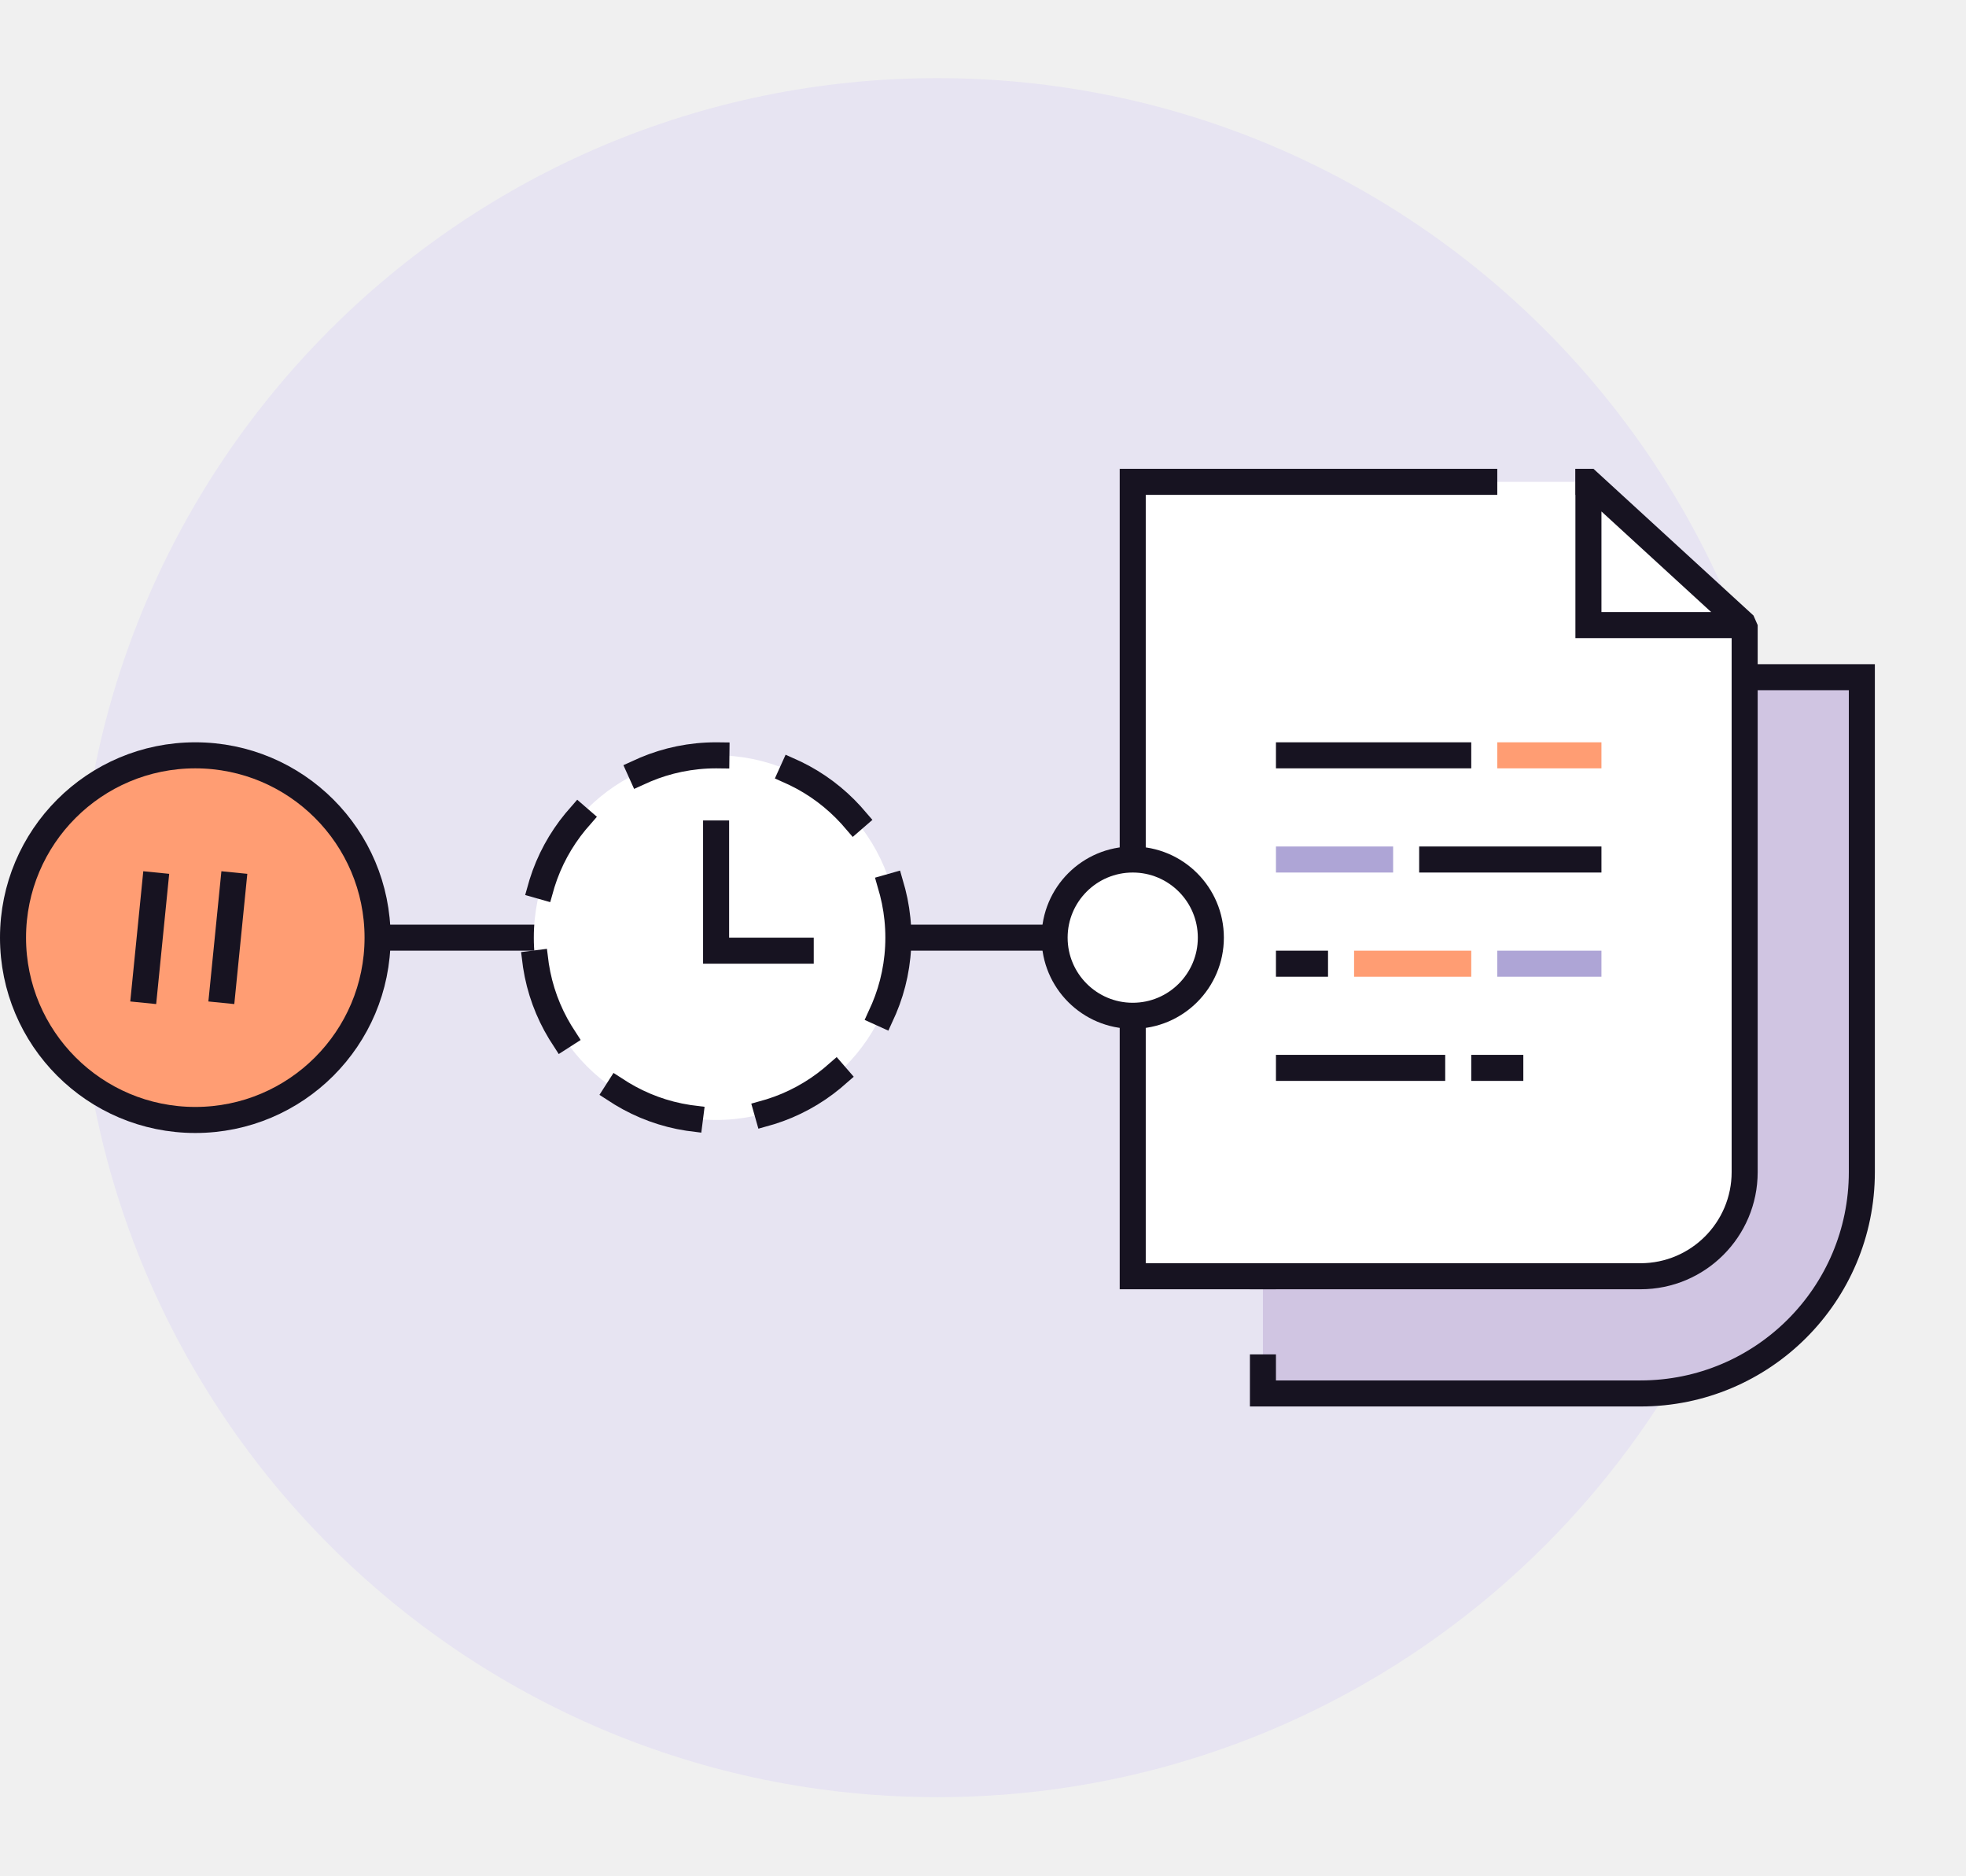
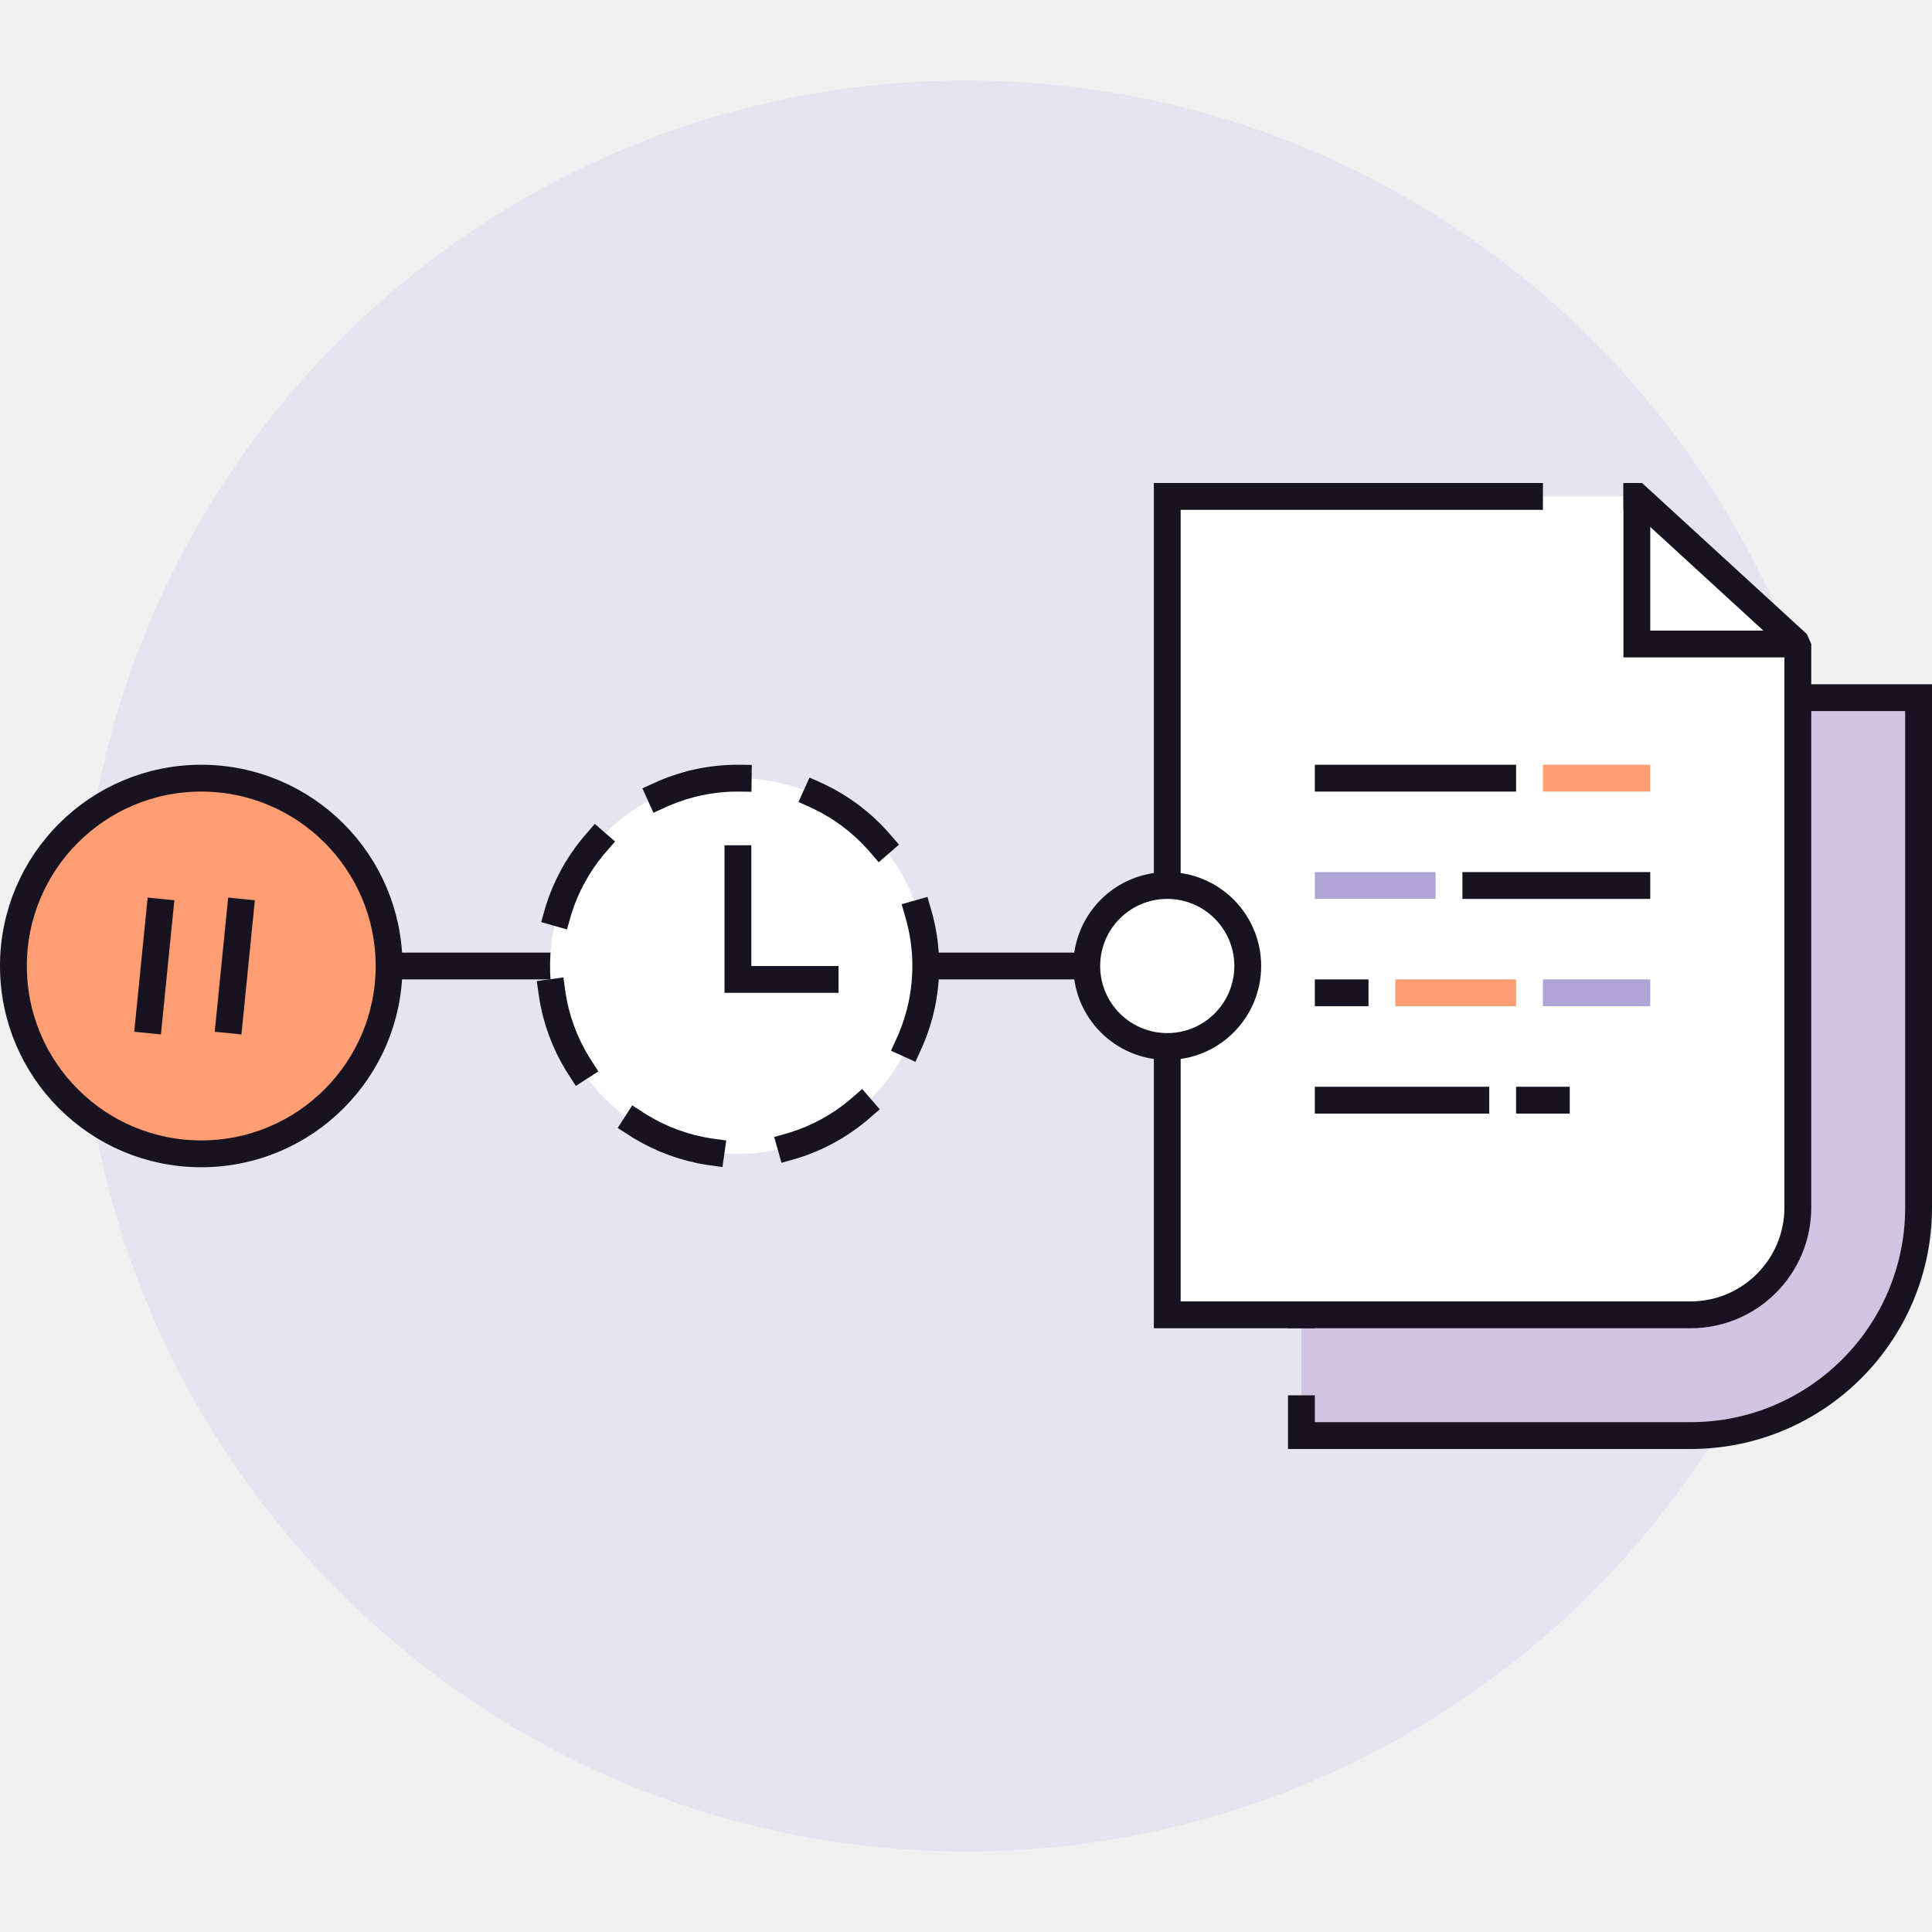
- <svg xmlns="http://www.w3.org/2000/svg" width="151" height="144" fill="none" viewBox="0 0 151 144">
+ <svg xmlns="http://www.w3.org/2000/svg" width="144" height="144" fill="none" viewBox="0 0 144 144">
  <rect width="132" height="132" x="6" y="6" fill="#E7E4F2" rx="66" />
  <path fill="#D0C5E2" d="M143 52H97v55h29c9.389 0 17-7.611 17-17V52Z" />
  <path stroke="#171321" stroke-linecap="square" stroke-width="2" d="M97 98V52h46v38c0 9.389-7.611 17-17 17H97v-2" />
  <path fill="#fff" d="M87 37h35l12 11v42a8 8 0 0 1-8 8H87V37Z" />
  <path fill="#fff" d="m134 48-12-11v11h12Z" />
  <path fill="#171321" d="M87 98h-1v1h1v-1Zm0-61v-1h-1v1h1Zm35 0 .676-.737-.287-.263H122v1Zm12 11h1l-.324-.737L134 48Zm-12 0h-1v1h1v-1Zm-8-10h1v-2h-1v2Zm7.99-2h-1v2h1v-2ZM126 97H87v2h39v-2Zm-38 1V37h-2v61h2Zm33.324-60.263 12 11 1.352-1.474-12-11-1.352 1.474ZM134 47h-12v2h12v-2Zm-11 1V37h-2v11h2Zm10 0v42h2V48h-2ZM87 38h27v-2H87v2Zm35-2h-.01v2h.01v-2Zm4 63a9 9 0 0 0 9-9h-2a7 7 0 0 1-7 7v2Z" />
  <path stroke="#171321" stroke-linecap="square" stroke-width="2" d="M99 58h13" />
  <path stroke="#FF9D73" stroke-linecap="square" stroke-width="2" d="M116 58h6" />
  <path stroke="#AEA5D6" stroke-linecap="square" stroke-width="2" d="M99 66h7" />
  <path stroke="#171321" stroke-linecap="square" stroke-width="2" d="M110 66h12M99 74h2" />
  <path stroke="#FF9D73" stroke-linecap="square" stroke-width="2" d="M105 74h7" />
  <path stroke="#AEA5D6" stroke-linecap="square" stroke-width="2" d="M116 74h6" />
  <path stroke="#171321" stroke-linecap="square" stroke-width="2" d="M99 82h11M114 82h2" />
  <path stroke="#171321" stroke-linecap="square" stroke-linejoin="round" stroke-width="2" d="M24 72h66" />
  <circle cx="15" cy="72" r="14" fill="#FF9D73" stroke="#171321" stroke-linecap="square" stroke-width="2" />
  <path stroke="#171321" stroke-width="2" d="m12 67-1 10M18 67l-1 10" />
  <circle cx="55" cy="72" r="14" fill="#fff" stroke="#171321" stroke-dasharray="6 6" stroke-linecap="square" stroke-width="2" />
  <path stroke="#171321" stroke-width="2" d="M62.5 73H55V63" />
  <circle cx="87" cy="72" r="6" fill="#fff" stroke="#171321" stroke-linecap="square" stroke-width="2" />
</svg>
